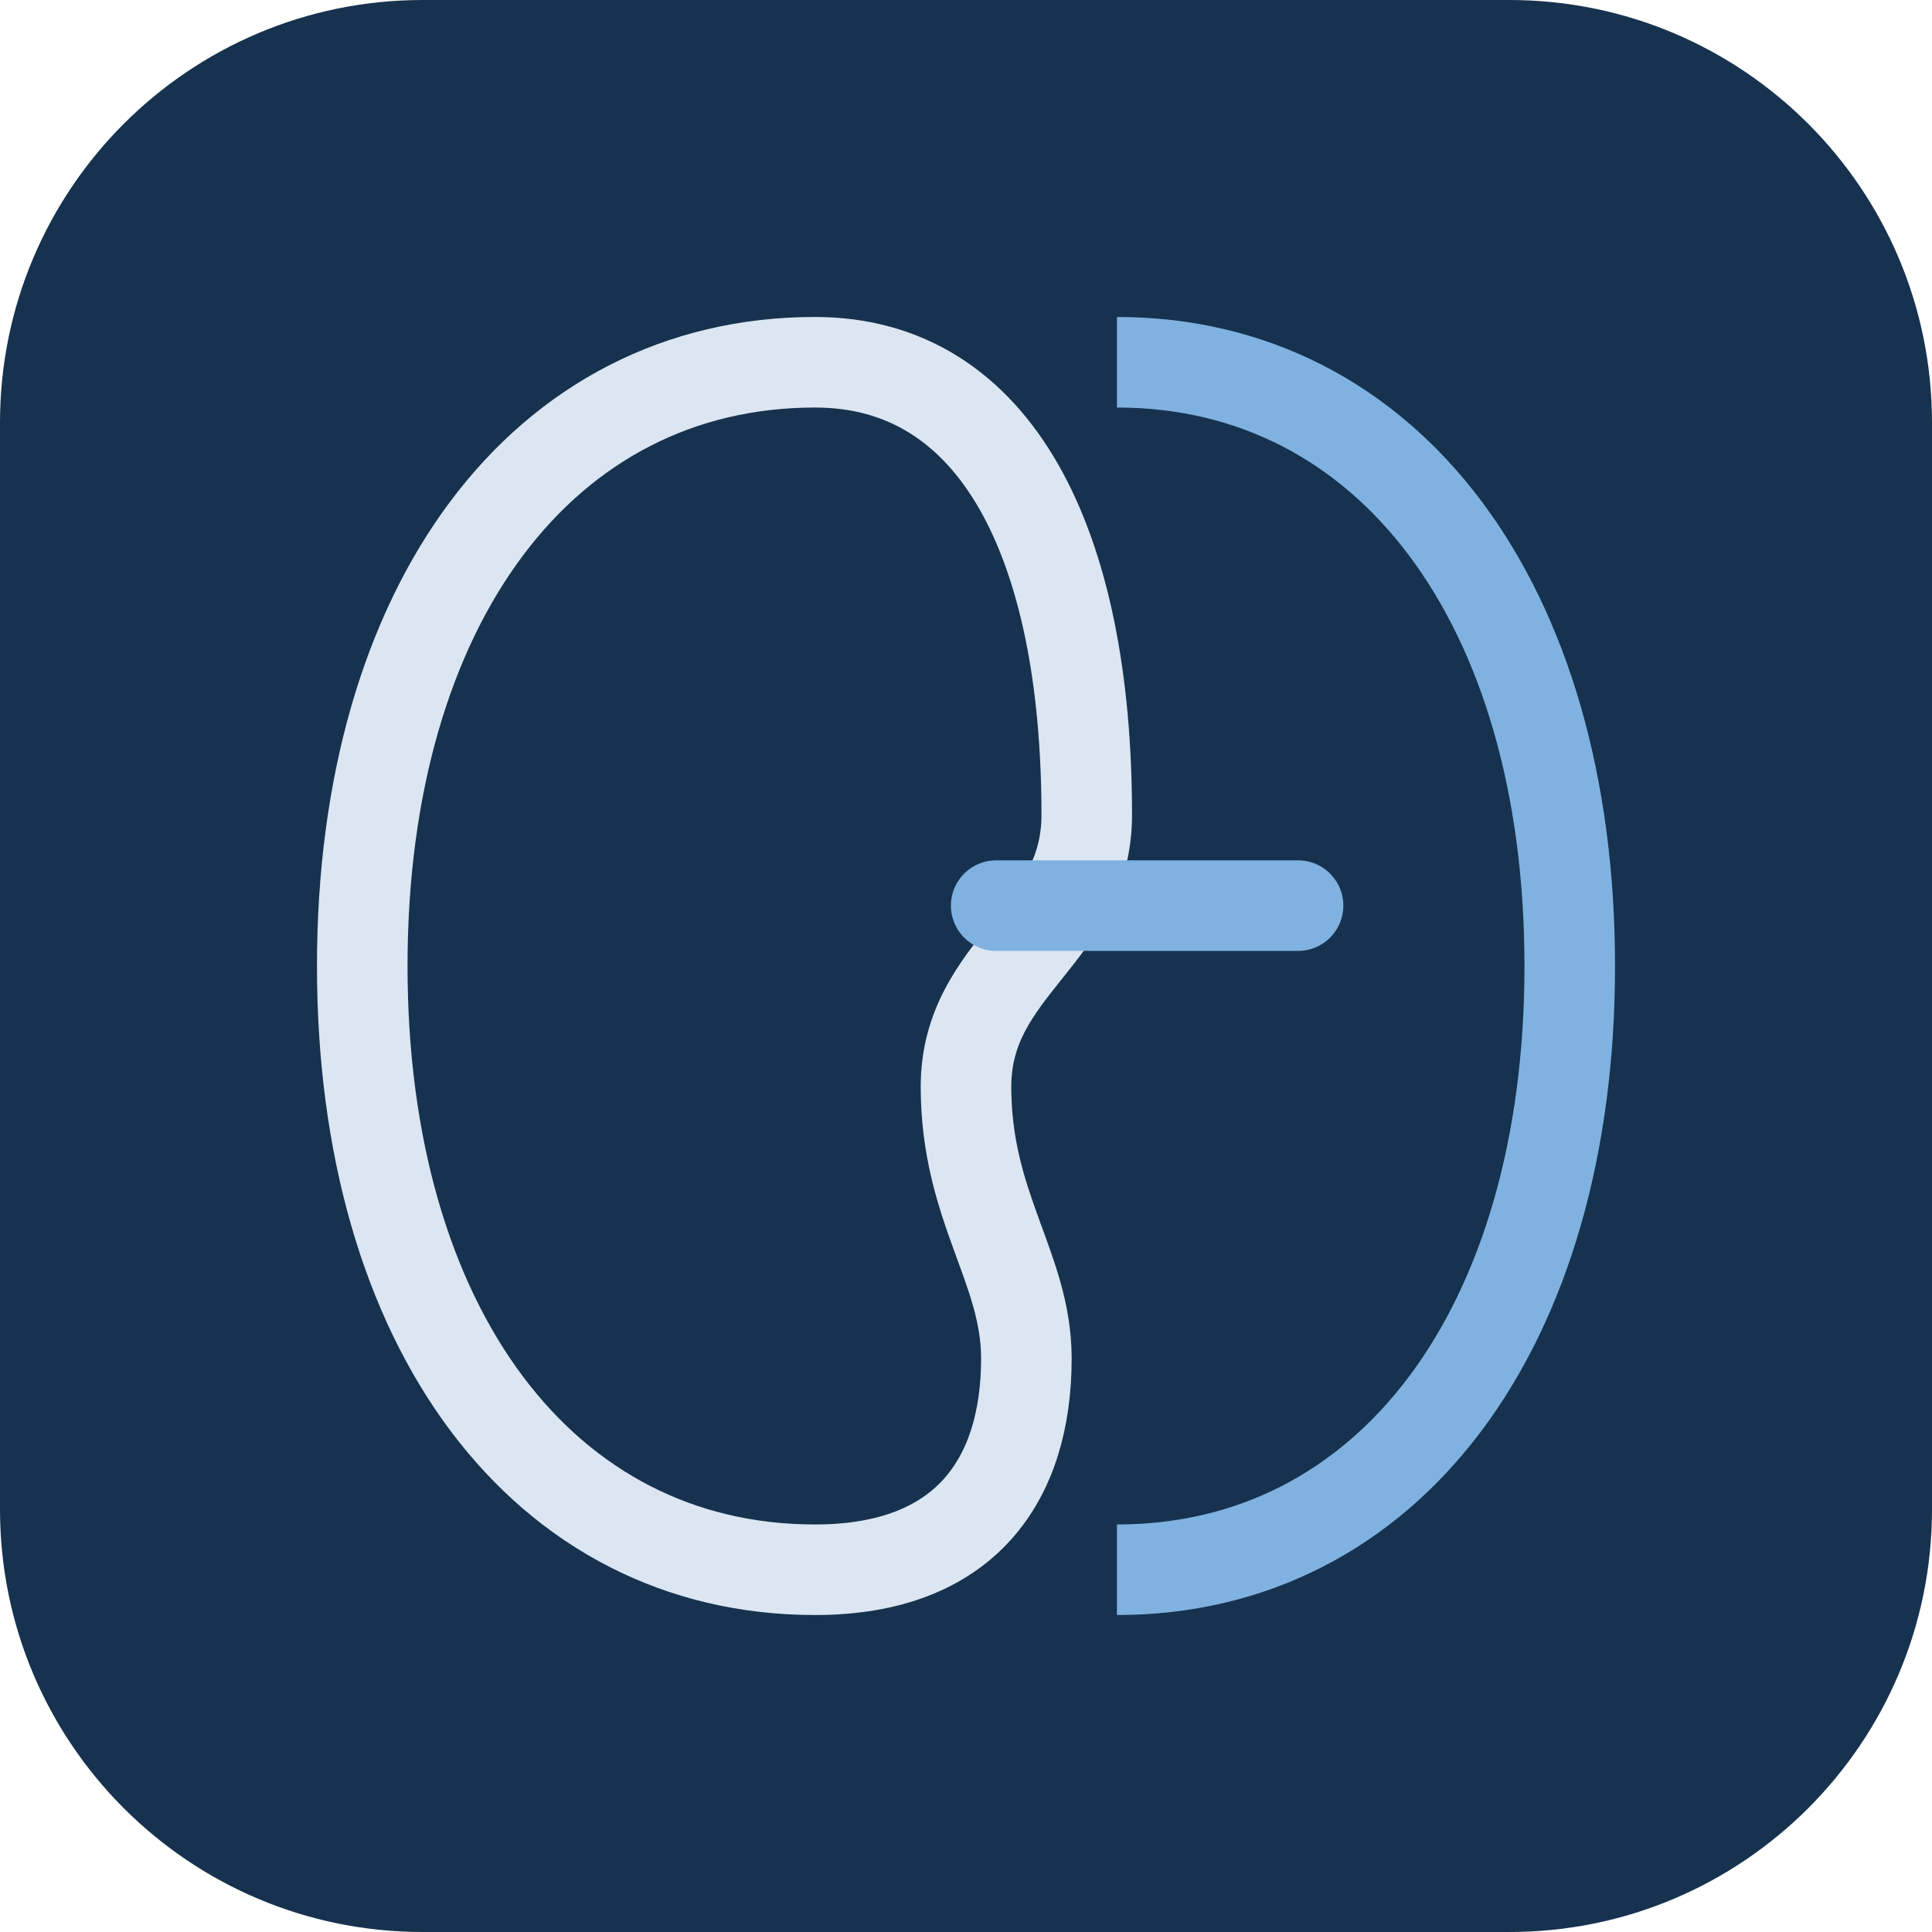
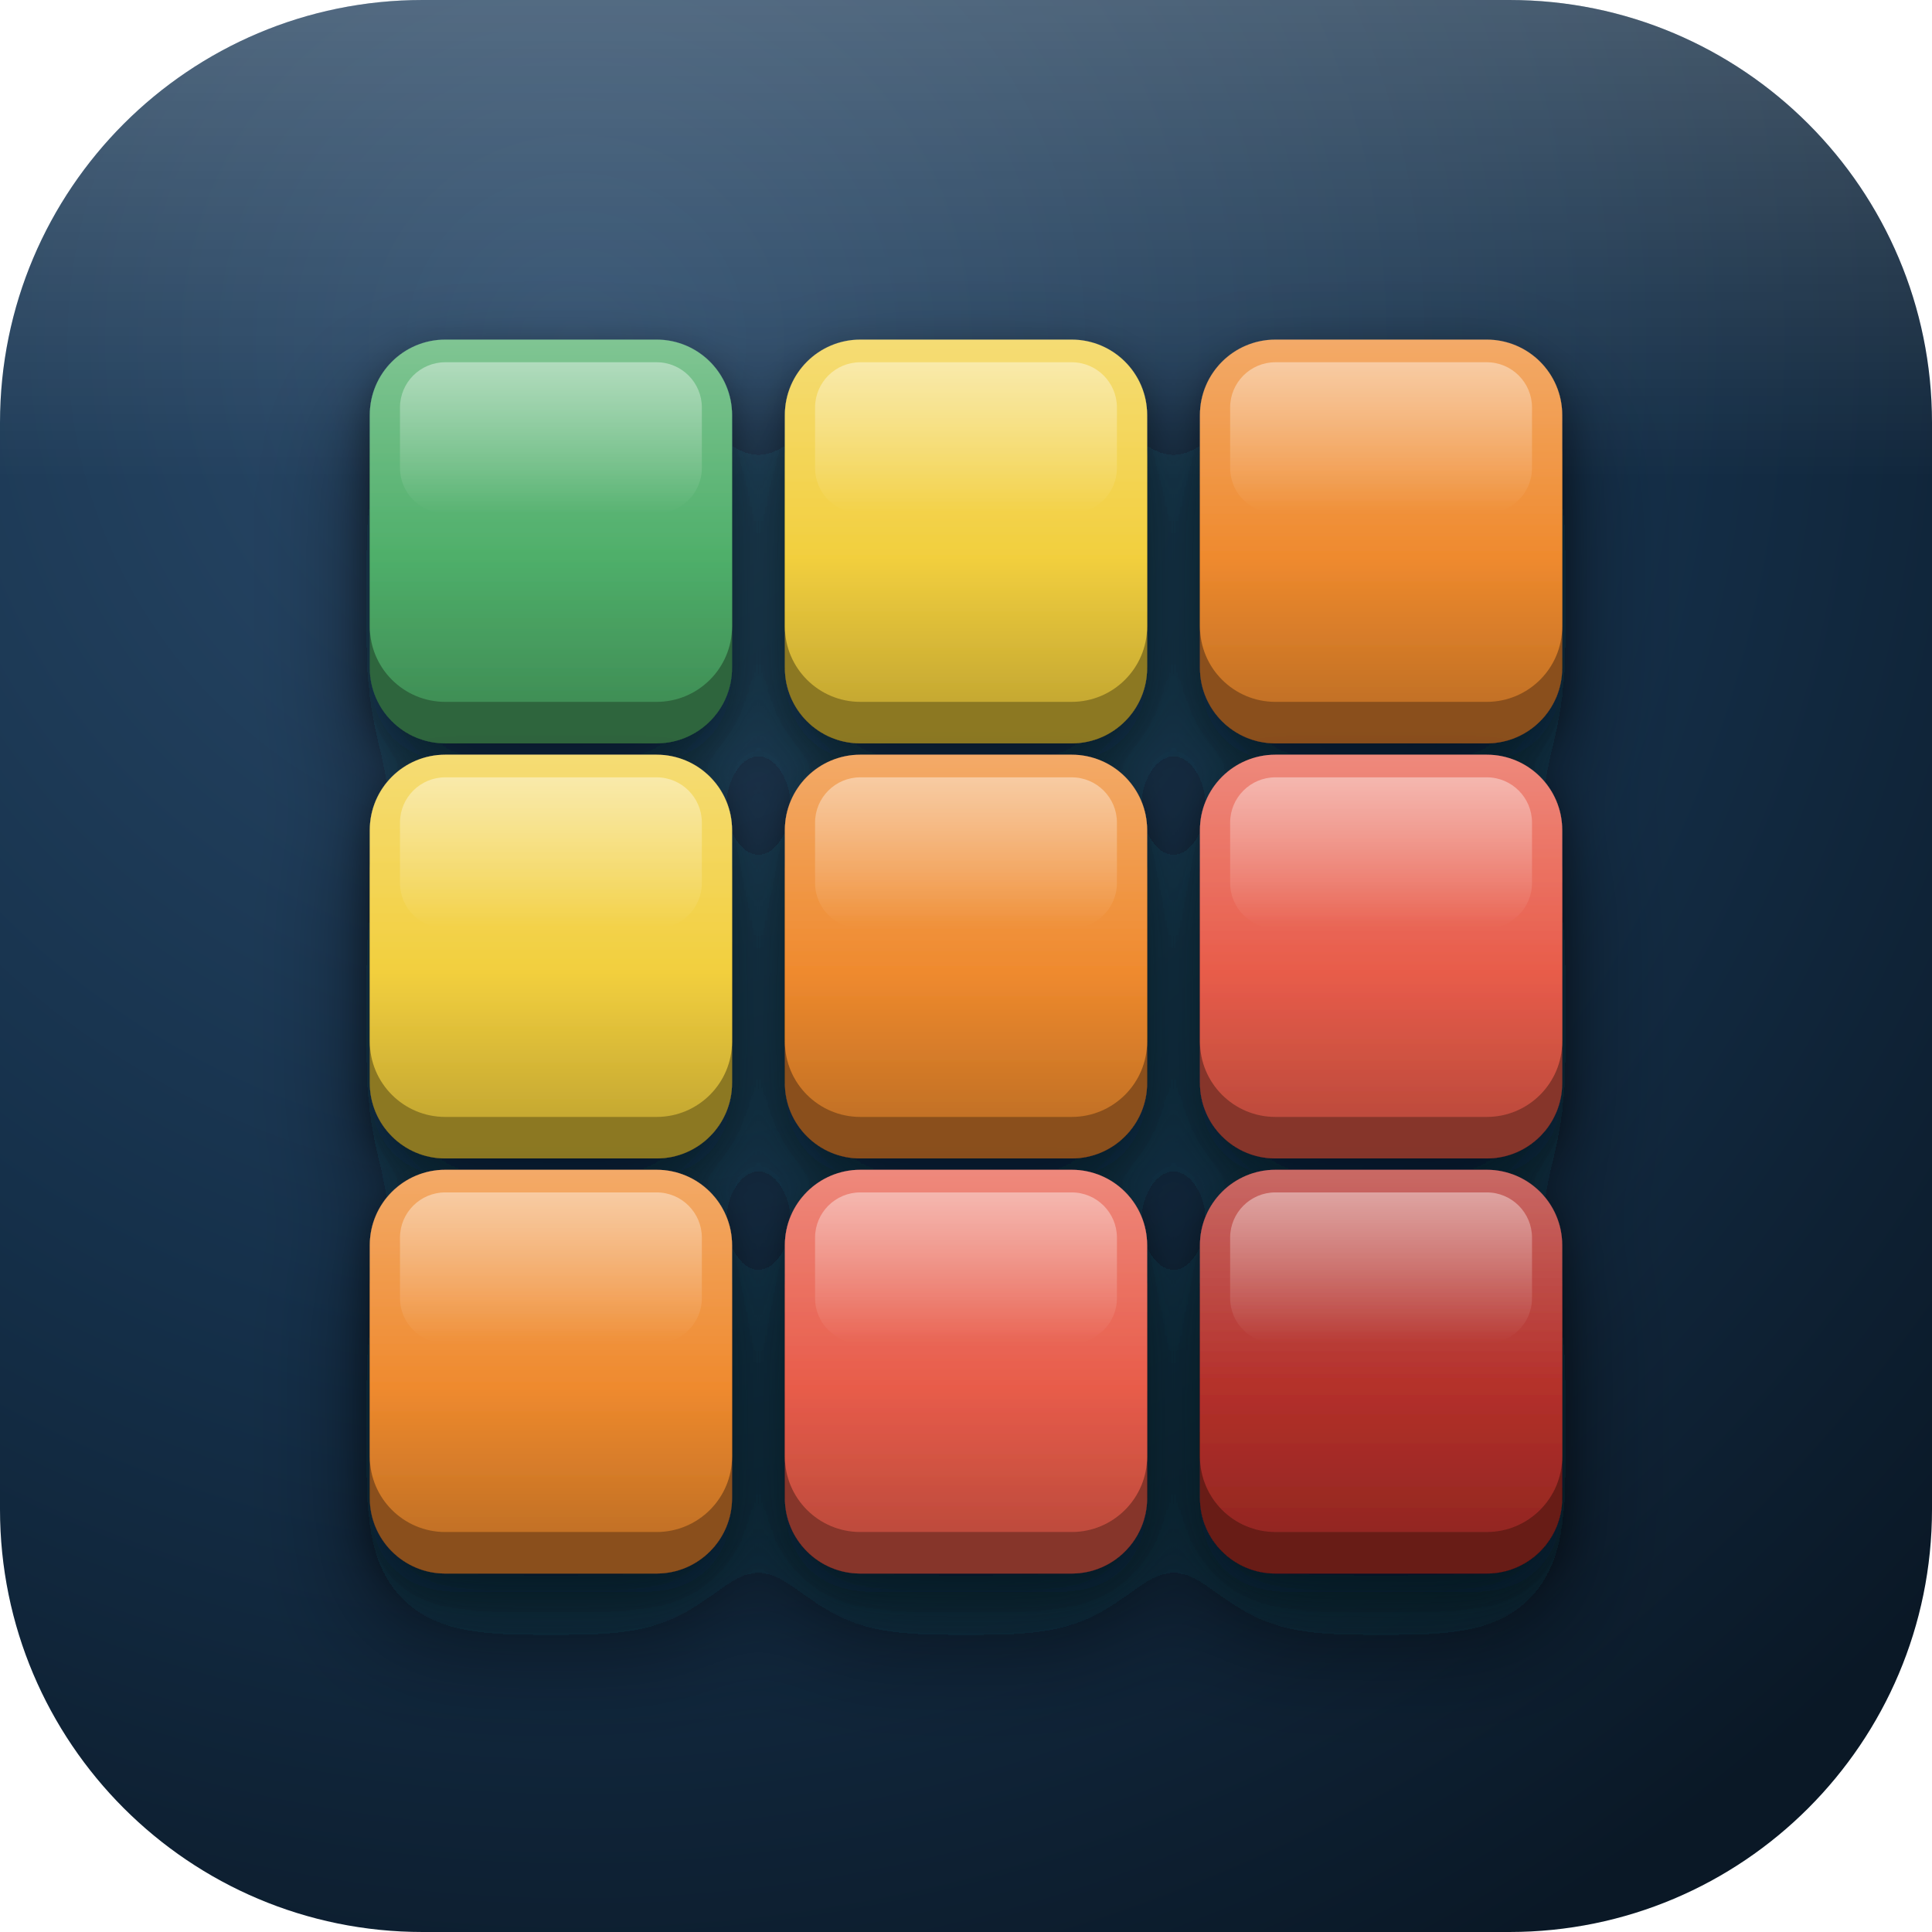
- <svg xmlns="http://www.w3.org/2000/svg" viewBox="0 0 64 64">
-   <rect width="64" height="64" rx="14" fill="#16324f" />
-   <path d="M27 12c-9 0-15 8-15 20s6 20 15 20c5 0 7-3 7-7 0-3-2-5-2-9s4-5 4-9c0-9-3-15-9-15z" fill="none" stroke="#dbe6f2" stroke-width="3" />
-   <path d="M37 12c9 0 15 8 15 20s-6 20-15 20" fill="none" stroke="#7fb2e0" stroke-width="3" />
-   <path d="M33 30h10" stroke="#7fb2e0" stroke-width="3" stroke-linecap="round" />
+ <svg xmlns="http://www.w3.org/2000/svg" viewBox="0 0 512 512">
+   <defs>
+     <radialGradient id="bg" cx="30%" cy="18%" r="95%">
+       <stop offset="0" stop-color="#2B4B6B" />
+       <stop offset=".55" stop-color="#15304A" />
+       <stop offset="1" stop-color="#0A1826" />
+     </radialGradient>
+     <linearGradient id="rim" x1="0" y1="0" x2="0" y2="1">
+       <stop offset="0" stop-color="#ffffff" stop-opacity=".22" />
+       <stop offset=".25" stop-color="#ffffff" stop-opacity="0" />
+     </linearGradient>
+     <filter id="drop" x="-30%" y="-30%" width="160%" height="170%">
+       <feDropShadow dx="0" dy="14" stdDeviation="14" flood-color="#000814" flood-opacity=".55" />
+     </filter>
+     <filter id="soft" x="-20%" y="-20%" width="140%" height="150%">
+       <feDropShadow dx="0" dy="5" stdDeviation="5" flood-color="#000814" flood-opacity=".45" />
+     </filter>
+     <linearGradient id="gloss" x1="0" y1="0" x2="0" y2="1">
+       <stop offset="0" stop-color="#ffffff" stop-opacity=".55" />
+       <stop offset="1" stop-color="#ffffff" stop-opacity="0" />
+     </linearGradient>
+     <linearGradient id="ck00" x1="0" y1="0" x2="0" y2="1">
+       <stop offset="0" stop-color="#80c593" />
+       <stop offset=".6" stop-color="#4FAF6A" />
+       <stop offset="1" stop-color="#408f56" />
+     </linearGradient>
+     <linearGradient id="ck01" x1="0" y1="0" x2="0" y2="1">
+       <stop offset="0" stop-color="#f5dc74" />
+       <stop offset=".6" stop-color="#F2CF3E" />
+       <stop offset="1" stop-color="#c6a932" />
+     </linearGradient>
+     <linearGradient id="ck02" x1="0" y1="0" x2="0" y2="1">
+       <stop offset="0" stop-color="#f3aa68" />
+       <stop offset=".6" stop-color="#EF8A2E" />
+       <stop offset="1" stop-color="#c37125" />
+     </linearGradient>
+     <linearGradient id="ck10" x1="0" y1="0" x2="0" y2="1">
+       <stop offset="0" stop-color="#f5dc74" />
+       <stop offset=".6" stop-color="#F2CF3E" />
+       <stop offset="1" stop-color="#c6a932" />
+     </linearGradient>
+     <linearGradient id="ck11" x1="0" y1="0" x2="0" y2="1">
+       <stop offset="0" stop-color="#f3aa68" />
+       <stop offset=".6" stop-color="#EF8A2E" />
+       <stop offset="1" stop-color="#c37125" />
+     </linearGradient>
+     <linearGradient id="ck12" x1="0" y1="0" x2="0" y2="1">
+       <stop offset="0" stop-color="#ee897c" />
+       <stop offset=".6" stop-color="#E85C4A" />
+       <stop offset="1" stop-color="#be4b3c" />
+     </linearGradient>
+     <linearGradient id="ck20" x1="0" y1="0" x2="0" y2="1">
+       <stop offset="0" stop-color="#f3aa68" />
+       <stop offset=".6" stop-color="#EF8A2E" />
+       <stop offset="1" stop-color="#c37125" />
+     </linearGradient>
+     <linearGradient id="ck21" x1="0" y1="0" x2="0" y2="1">
+       <stop offset="0" stop-color="#ee897c" />
+       <stop offset=".6" stop-color="#E85C4A" />
+       <stop offset="1" stop-color="#be4b3c" />
+     </linearGradient>
+     <linearGradient id="ck22" x1="0" y1="0" x2="0" y2="1">
+       <stop offset="0" stop-color="#c96965" />
+       <stop offset=".6" stop-color="#B4302A" />
+       <stop offset="1" stop-color="#932722" />
+     </linearGradient>
+   </defs>
+   <rect width="512" height="512" rx="112" fill="url(#bg)" />
+   <rect width="512" height="512" rx="112" fill="url(#rim)" />
+   <g filter="url(#drop)">
+     <g filter="url(#soft)">
+       <rect x="98.0" y="101.0" width="96" height="96" rx="20" fill="#2d653d" />
+       <rect x="98.0" y="90.0" width="96" height="96" rx="20" fill="url(#ck00)" />
+       <rect x="106.0" y="96.0" width="80" height="40" rx="12" fill="url(#gloss)" opacity=".75" />
+     </g>
+     <g filter="url(#soft)">
+       <rect x="208.0" y="101.0" width="96" height="96" rx="20" fill="#8c7823" />
+       <rect x="208.0" y="90.0" width="96" height="96" rx="20" fill="url(#ck01)" />
+       <rect x="216.0" y="96.0" width="80" height="40" rx="12" fill="url(#gloss)" opacity=".75" />
+     </g>
+     <g filter="url(#soft)">
+       <rect x="318.0" y="101.0" width="96" height="96" rx="20" fill="#8a501a" />
+       <rect x="318.0" y="90.0" width="96" height="96" rx="20" fill="url(#ck02)" />
+       <rect x="326.0" y="96.0" width="80" height="40" rx="12" fill="url(#gloss)" opacity=".75" />
+     </g>
+     <g filter="url(#soft)">
+       <rect x="98.0" y="211.0" width="96" height="96" rx="20" fill="#8c7823" />
+       <rect x="98.0" y="200.0" width="96" height="96" rx="20" fill="url(#ck10)" />
+       <rect x="106.0" y="206.0" width="80" height="40" rx="12" fill="url(#gloss)" opacity=".75" />
+     </g>
+     <g filter="url(#soft)">
+       <rect x="208.0" y="211.0" width="96" height="96" rx="20" fill="#8a501a" />
+       <rect x="208.0" y="200.0" width="96" height="96" rx="20" fill="url(#ck11)" />
+       <rect x="216.0" y="206.0" width="80" height="40" rx="12" fill="url(#gloss)" opacity=".75" />
+     </g>
+     <g filter="url(#soft)">
+       <rect x="318.0" y="211.0" width="96" height="96" rx="20" fill="#86352a" />
+       <rect x="318.0" y="200.0" width="96" height="96" rx="20" fill="url(#ck12)" />
+       <rect x="326.0" y="206.0" width="80" height="40" rx="12" fill="url(#gloss)" opacity=".75" />
+     </g>
+     <g filter="url(#soft)">
+       <rect x="98.0" y="321.0" width="96" height="96" rx="20" fill="#8a501a" />
+       <rect x="98.0" y="310.0" width="96" height="96" rx="20" fill="url(#ck20)" />
+       <rect x="106.0" y="316.0" width="80" height="40" rx="12" fill="url(#gloss)" opacity=".75" />
+     </g>
+     <g filter="url(#soft)">
+       <rect x="208.0" y="321.0" width="96" height="96" rx="20" fill="#86352a" />
+       <rect x="208.0" y="310.0" width="96" height="96" rx="20" fill="url(#ck21)" />
+       <rect x="216.0" y="316.0" width="80" height="40" rx="12" fill="url(#gloss)" opacity=".75" />
+     </g>
+     <g filter="url(#soft)">
+       <rect x="318.0" y="321.0" width="96" height="96" rx="20" fill="#681b18" />
+       <rect x="318.0" y="310.0" width="96" height="96" rx="20" fill="url(#ck22)" />
+       <rect x="326.0" y="316.0" width="80" height="40" rx="12" fill="url(#gloss)" opacity=".75" />
+     </g>
+   </g>
</svg>
